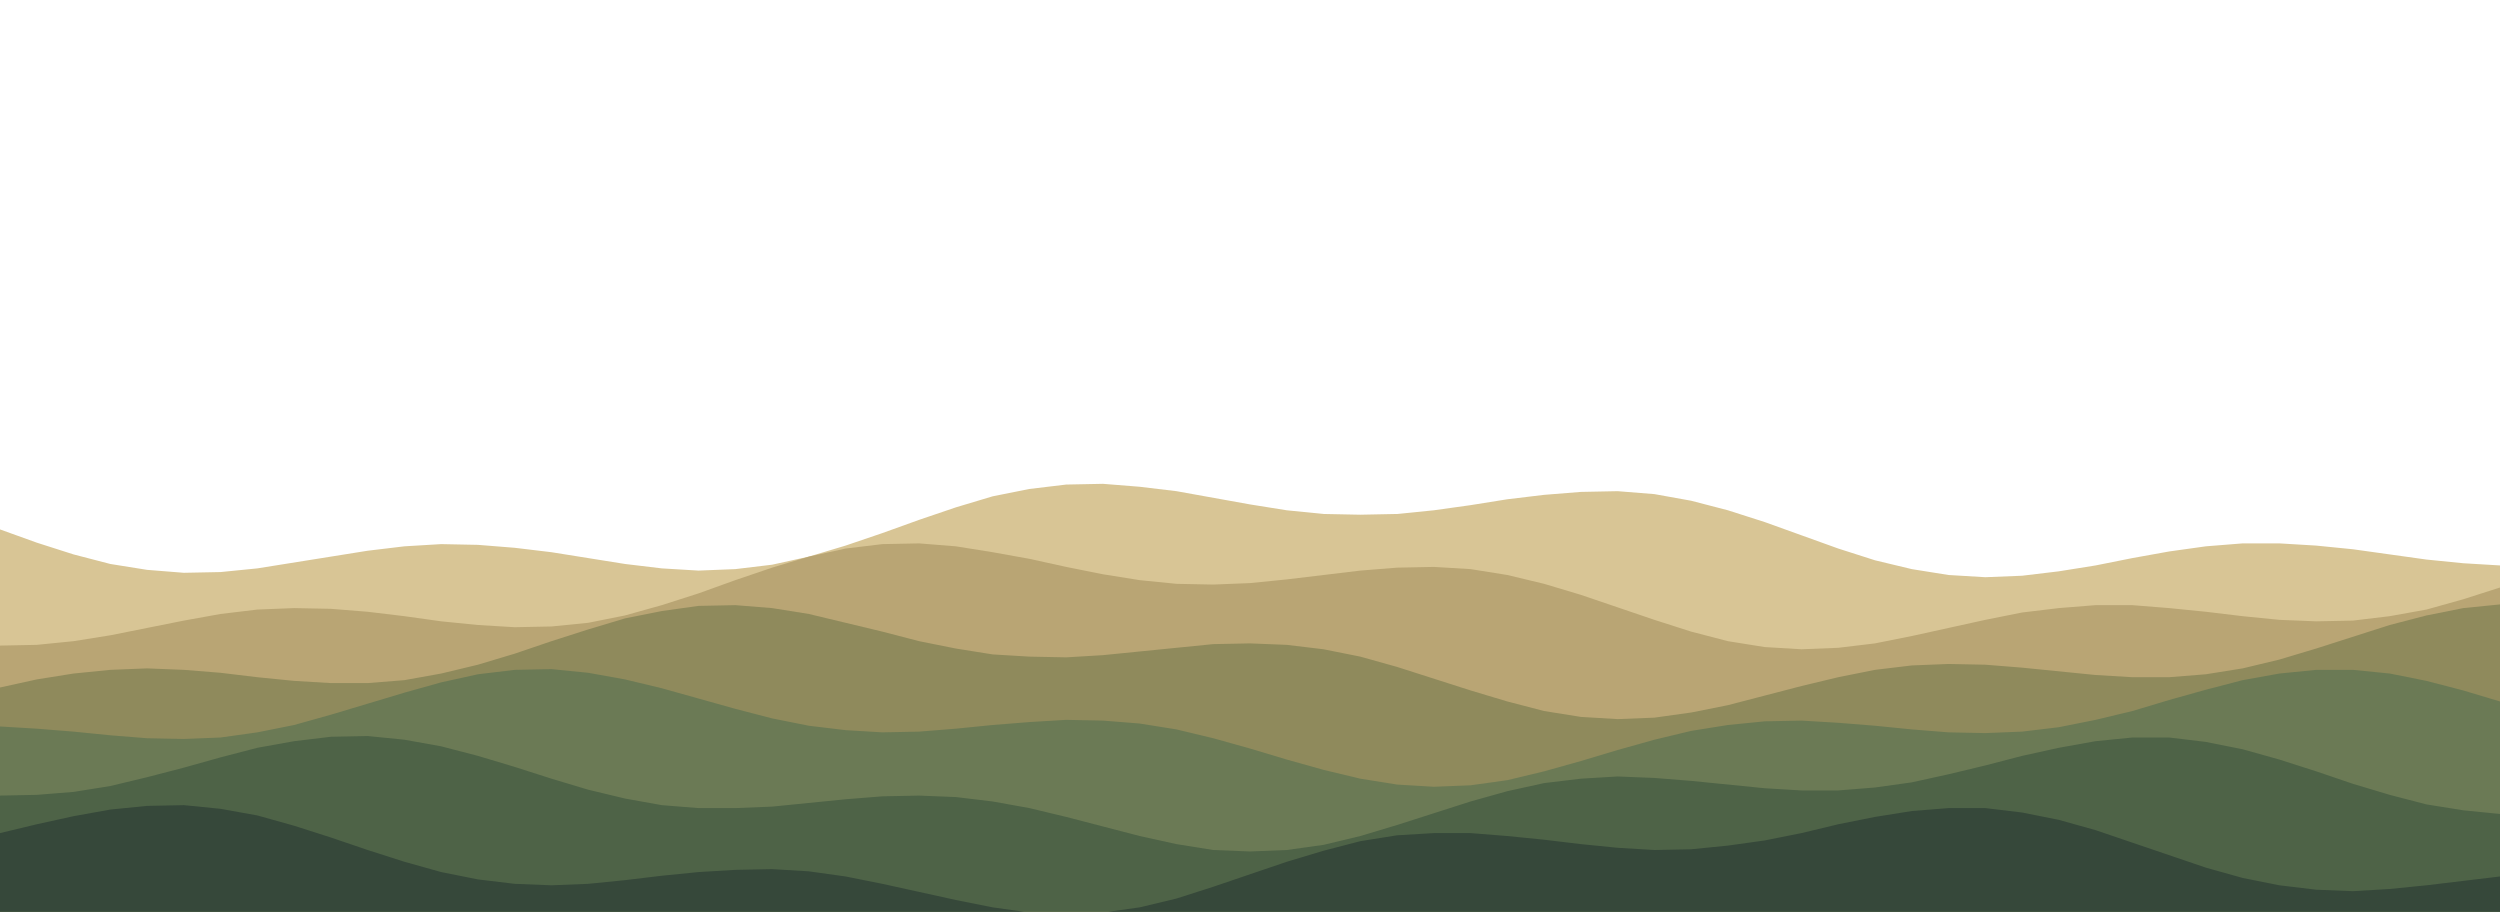
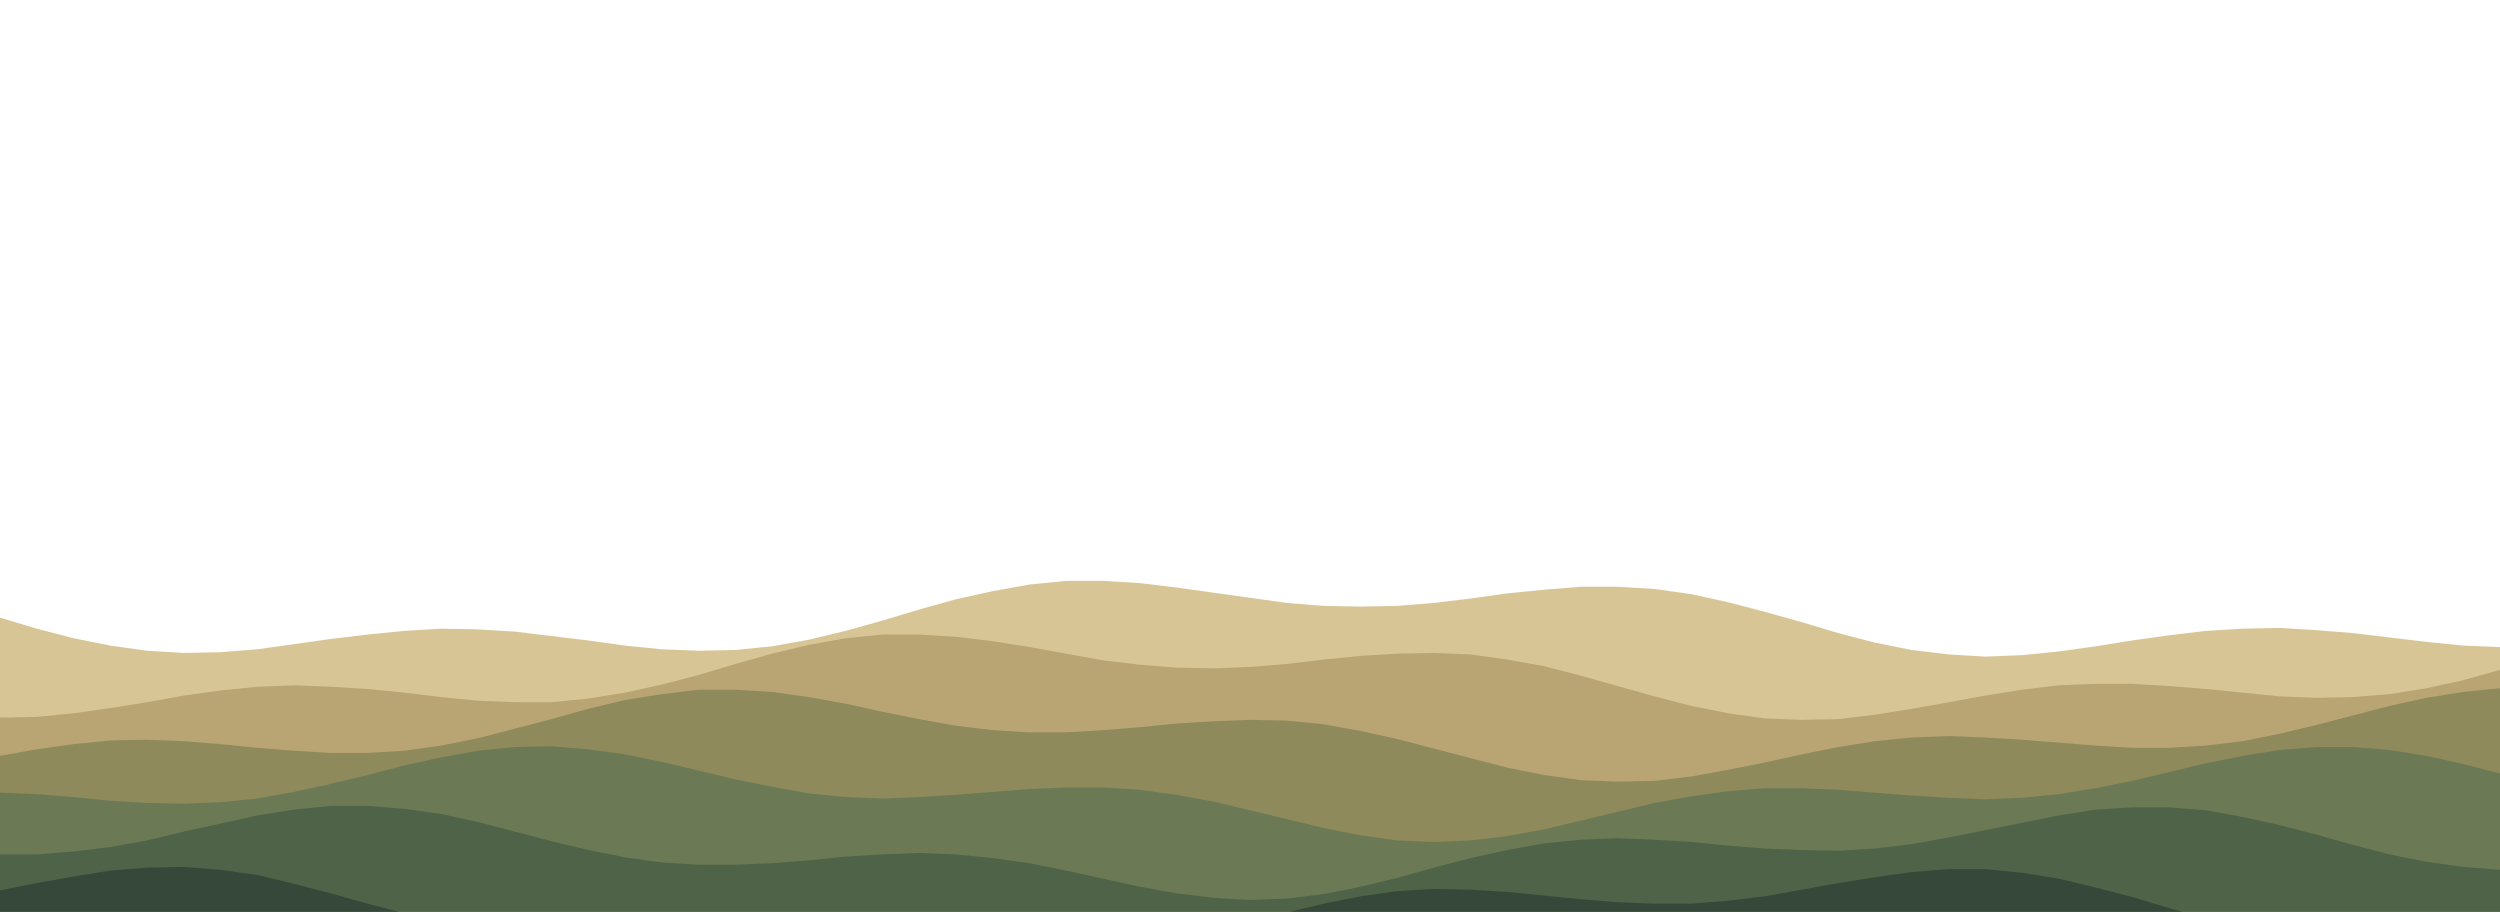
<svg xmlns="http://www.w3.org/2000/svg" viewBox="0 0 340 124" preserveAspectRatio="xMidYMax slice">
-   <polygon fill="#D8C595" points="-10,68.6 -5,70.2 0,72 5,73.8 10,75.4 15,76.7 20,77.5 25,77.9 30,77.8 35,77.3 40,76.5 45,75.7 50,74.9 55,74.3 60,74 65,74.1 70,74.5 75,75.1 80,75.9 85,76.7 90,77.3 95,77.6 100,77.4 105,76.8 110,75.7 115,74.2 120,72.5 125,70.7 130,69 135,67.5 140,66.5 145,65.9 150,65.8 155,66.2 160,66.8 165,67.7 170,68.6 175,69.4 180,69.9 185,70 190,69.9 195,69.4 200,68.7 205,67.9 210,67.3 215,66.9 220,66.8 225,67.2 230,68.1 235,69.4 240,71 245,72.8 250,74.6 255,76.2 260,77.4 265,78.2 270,78.5 275,78.3 280,77.7 285,76.9 290,75.9 295,75 300,74.3 305,73.9 310,73.9 315,74.2 320,74.7 325,75.4 330,76.1 335,76.6 340,76.9 345,76.7 350,76 350,126 -10,126" />
-   <polygon fill="#B9A574" points="-10,86.5 -5,87.4 0,87.8 5,87.7 10,87.2 15,86.4 20,85.4 25,84.4 30,83.5 35,82.9 40,82.7 45,82.8 50,83.2 55,83.8 60,84.5 65,85 70,85.3 75,85.2 80,84.7 85,83.7 90,82.3 95,80.7 100,78.9 105,77.2 110,75.7 115,74.6 120,74 125,73.9 130,74.3 135,75.1 140,76 145,77.1 150,78.1 155,78.9 160,79.4 165,79.5 170,79.3 175,78.8 180,78.2 185,77.6 190,77.2 195,77.1 200,77.4 205,78.2 210,79.4 215,80.9 220,82.6 225,84.3 230,85.9 235,87.2 240,88 245,88.3 250,88.1 255,87.5 260,86.5 265,85.4 270,84.3 275,83.3 280,82.7 285,82.3 290,82.3 295,82.7 300,83.2 305,83.8 310,84.3 315,84.5 320,84.4 325,83.8 330,82.9 335,81.5 340,79.9 345,78.2 350,76.5 350,126 -10,126" />
-   <polygon fill="#8F8A5C" points="-10,95.9 -5,94.8 0,93.5 5,92.4 10,91.6 15,91.1 20,90.9 25,91.1 30,91.5 35,92.1 40,92.6 45,92.9 50,92.9 55,92.5 60,91.6 65,90.4 70,88.9 75,87.2 80,85.6 85,84.1 90,83.1 95,82.4 100,82.3 105,82.7 110,83.5 115,84.7 120,85.9 125,87.2 130,88.2 135,89 140,89.3 145,89.4 150,89.1 155,88.6 160,88.1 165,87.6 170,87.5 175,87.7 180,88.3 185,89.3 190,90.7 195,92.3 200,93.9 205,95.4 210,96.7 215,97.5 220,97.8 225,97.6 230,96.9 235,95.9 240,94.6 245,93.3 250,92.1 255,91.1 260,90.5 265,90.3 270,90.4 275,90.8 280,91.3 285,91.8 290,92.1 295,92.1 300,91.7 305,90.9 310,89.7 315,88.2 320,86.6 325,85 330,83.7 335,82.7 340,82.2 345,82.2 350,82.7 350,126 -10,126" />
-   <polygon fill="#6B7A55" points="-10,99.2 -5,98.8 0,98.8 5,99.1 10,99.5 15,100 20,100.4 25,100.5 30,100.3 35,99.6 40,98.6 45,97.2 50,95.7 55,94.2 60,92.8 65,91.7 70,91.1 75,91 80,91.5 85,92.4 90,93.6 95,95 100,96.4 105,97.7 110,98.7 115,99.3 120,99.6 125,99.5 130,99.1 135,98.6 140,98.2 145,97.9 150,98 155,98.4 160,99.2 165,100.4 170,101.8 175,103.3 180,104.7 185,105.9 190,106.7 195,107 200,106.8 205,106.1 210,104.9 215,103.5 220,102 225,100.6 230,99.4 235,98.6 240,98.1 245,98 250,98.3 255,98.7 260,99.2 265,99.6 270,99.7 275,99.5 280,98.9 285,97.9 290,96.7 295,95.2 300,93.8 305,92.5 310,91.6 315,91.1 320,91.1 325,91.6 330,92.6 335,93.9 340,95.4 345,97 350,98.3 350,126 -10,126" />
-   <polygon fill="#4E6347" points="-10,107.5 -5,107.9 0,108.2 5,108.1 10,107.7 15,106.9 20,105.7 25,104.4 30,103 35,101.7 40,100.8 45,100.2 50,100.1 55,100.6 60,101.5 65,102.8 70,104.3 75,105.9 80,107.4 85,108.6 90,109.5 95,109.9 100,109.9 105,109.7 110,109.2 115,108.7 120,108.3 125,108.2 130,108.4 135,109 140,109.9 145,111.1 150,112.4 155,113.7 160,114.8 165,115.6 170,115.8 175,115.6 180,114.9 185,113.7 190,112.2 195,110.6 200,109 205,107.6 210,106.5 215,105.9 220,105.6 225,105.8 230,106.2 235,106.7 240,107.2 245,107.5 250,107.5 255,107.1 260,106.4 265,105.3 270,104.1 275,102.8 280,101.7 285,100.8 290,100.3 295,100.3 300,100.9 305,101.9 310,103.3 315,104.9 320,106.6 325,108.1 330,109.4 335,110.2 340,110.7 345,110.8 350,110.5 350,126 -10,126" />
-   <polygon fill="#36483A" points="-10,115.3 -5,114.5 0,113.3 5,112.1 10,111 15,110.1 20,109.6 25,109.5 30,110 35,110.9 40,112.3 45,113.9 50,115.6 55,117.2 60,118.6 65,119.6 70,120.2 75,120.4 80,120.2 85,119.7 90,119.1 95,118.6 100,118.3 105,118.2 110,118.5 115,119.2 120,120.2 125,121.3 130,122.4 135,123.4 140,124.1 145,124.4 150,124.1 155,123.4 160,122.2 165,120.6 170,118.9 175,117.2 180,115.7 185,114.4 190,113.6 195,113.3 200,113.3 205,113.7 210,114.2 215,114.8 220,115.3 225,115.6 230,115.5 235,115 240,114.3 245,113.3 250,112.1 255,111.1 260,110.3 265,109.9 270,109.9 275,110.5 280,111.5 285,112.9 290,114.6 295,116.3 300,118 305,119.4 310,120.4 315,121 320,121.2 325,120.9 330,120.4 335,119.8 340,119.2 345,118.7 350,118.6 350,126 -10,126" />
+   <polygon fill="#D8C595" points="-10,81.2 -5,82.5 0,84 5,85.5 10,86.8 15,87.8 20,88.5 25,88.8 30,88.7 35,88.3 40,87.6 45,86.9 50,86.3 55,85.8 60,85.5 65,85.6 70,85.9 75,86.5 80,87.1 85,87.8 90,88.3 95,88.5 100,88.4 105,87.9 110,87 115,85.8 120,84.4 125,82.9 130,81.5 135,80.4 140,79.5 145,79 150,79 155,79.3 160,79.9 165,80.6 170,81.3 175,82 180,82.4 185,82.5 190,82.4 195,82 200,81.4 205,80.7 210,80.2 215,79.8 220,79.8 225,80.1 230,80.8 235,81.9 240,83.2 245,84.6 250,86.1 255,87.4 260,88.4 265,89 270,89.3 275,89.1 280,88.6 285,87.9 290,87.1 295,86.4 300,85.8 305,85.5 310,85.4 315,85.7 320,86.1 325,86.7 330,87.3 335,87.8 340,88 345,87.8 350,87.3 350,126 -10,126" />
+   <polygon fill="#B9A574" points="-10,96.5 -5,97.2 0,97.6 5,97.5 10,97 15,96.3 20,95.5 25,94.6 30,93.9 35,93.4 40,93.2 45,93.4 50,93.7 55,94.2 60,94.8 65,95.3 70,95.5 75,95.5 80,95 85,94.2 90,93.1 95,91.8 100,90.3 105,88.9 110,87.7 115,86.8 120,86.3 125,86.3 130,86.6 135,87.2 140,88 145,88.9 150,89.8 155,90.4 160,90.8 165,90.9 170,90.7 175,90.3 180,89.7 185,89.2 190,88.9 195,88.8 200,89 205,89.7 210,90.6 215,91.9 220,93.3 225,94.7 230,96 235,97 240,97.7 245,97.9 250,97.8 255,97.2 260,96.4 265,95.5 270,94.6 275,93.8 280,93.2 285,93 290,93 295,93.3 300,93.7 305,94.2 310,94.7 315,94.9 320,94.8 325,94.4 330,93.6 335,92.5 340,91.1 345,89.7 350,88.4 350,126 -10,126" />
+   <polygon fill="#8F8A5C" points="-10,104.8 -5,103.8 0,102.8 5,101.9 10,101.2 15,100.7 20,100.6 25,100.8 30,101.2 35,101.7 40,102.1 45,102.4 50,102.4 55,102.1 60,101.4 65,100.4 70,99.1 75,97.8 80,96.4 85,95.2 90,94.4 95,93.8 100,93.8 105,94.1 110,94.8 115,95.7 120,96.8 125,97.8 130,98.7 135,99.3 140,99.6 145,99.6 150,99.3 155,98.9 160,98.4 165,98.1 170,97.9 175,98 180,98.5 185,99.4 190,100.5 195,101.8 200,103.1 205,104.4 210,105.4 215,106.1 220,106.3 225,106.2 230,105.6 235,104.7 240,103.7 245,102.6 250,101.6 255,100.8 260,100.3 265,100.1 270,100.3 275,100.6 280,101 285,101.4 290,101.7 295,101.7 300,101.4 305,100.8 310,99.8 315,98.6 320,97.3 325,96 330,94.9 335,94.1 340,93.6 345,93.6 350,94.1 350,126 -10,126" />
+   <polygon fill="#6B7A55" points="-10,108.1 -5,107.8 0,107.8 5,108 10,108.4 15,108.9 20,109.2 25,109.3 30,109.1 35,108.6 40,107.7 45,106.6 50,105.4 55,104.1 60,103 65,102.1 70,101.6 75,101.5 80,101.9 85,102.6 90,103.6 95,104.8 100,106 105,107 110,107.9 115,108.4 120,108.6 125,108.4 130,108.1 135,107.7 140,107.3 145,107.1 150,107.1 155,107.4 160,108.1 165,109 170,110.2 175,111.4 180,112.6 185,113.6 190,114.3 195,114.5 200,114.3 205,113.7 210,112.8 215,111.6 220,110.4 225,109.2 230,108.3 235,107.6 240,107.2 245,107.2 250,107.4 255,107.8 260,108.2 265,108.5 270,108.7 275,108.5 280,108 285,107.2 290,106.2 295,105 300,103.8 305,102.8 310,102 315,101.6 320,101.6 325,102 330,102.8 335,103.9 340,105.2 345,106.4 350,107.5 350,126 -10,126" />
+   <polygon fill="#4E6347" points="-10,115.6 -5,116 0,116.2 5,116.2 10,115.8 15,115.2 20,114.3 25,113.1 30,112 35,110.9 40,110.1 45,109.6 50,109.6 55,110 60,110.7 65,111.8 70,113.1 75,114.4 80,115.6 85,116.6 90,117.3 95,117.6 100,117.6 105,117.4 110,117 115,116.5 120,116.2 125,116 130,116.2 135,116.7 140,117.4 145,118.4 150,119.5 155,120.6 160,121.5 165,122.1 170,122.4 175,122.2 180,121.6 185,120.6 190,119.4 195,118 200,116.7 205,115.6 210,114.7 215,114.2 220,114 225,114.2 230,114.5 235,115 240,115.4 245,115.6 250,115.7 255,115.4 260,114.8 265,113.9 270,112.9 275,111.9 280,110.9 285,110.1 290,109.8 295,109.8 300,110.2 305,111.1 310,112.2 315,113.5 320,114.9 325,116.2 330,117.2 335,117.9 340,118.3 345,118.3 350,118 350,126 -10,126" />
+   <polygon fill="#36483A" points="-10,122.8 -5,122 0,121.1 5,120.1 10,119.2 15,118.4 20,118 25,117.9 30,118.3 35,119 40,120.2 45,121.5 50,122.9 55,124.2 60,125.4 65,126.2 70,126.7 75,126.8 80,126.6 85,126.2 90,125.7 95,125.2 100,124.9 105,124.9 110,125.1 115,125.7 120,126.5 125,127.4 130,128.4 135,129.2 140,129.8 145,130 150,129.8 155,129.2 160,128.2 165,126.9 170,125.5 175,124.1 180,122.9 185,121.9 190,121.2 195,120.9 200,121 205,121.3 210,121.8 215,122.3 220,122.7 225,122.9 230,122.9 235,122.5 240,121.9 245,121 250,120.1 255,119.3 260,118.6 265,118.2 270,118.2 275,118.7 280,119.5 285,120.7 290,122 295,123.5 300,124.9 305,126 310,126.8 315,127.3 320,127.4 325,127.2 330,126.7 335,126.2 340,125.7 345,125.3 350,125.2 350,126 -10,126" />
</svg>
